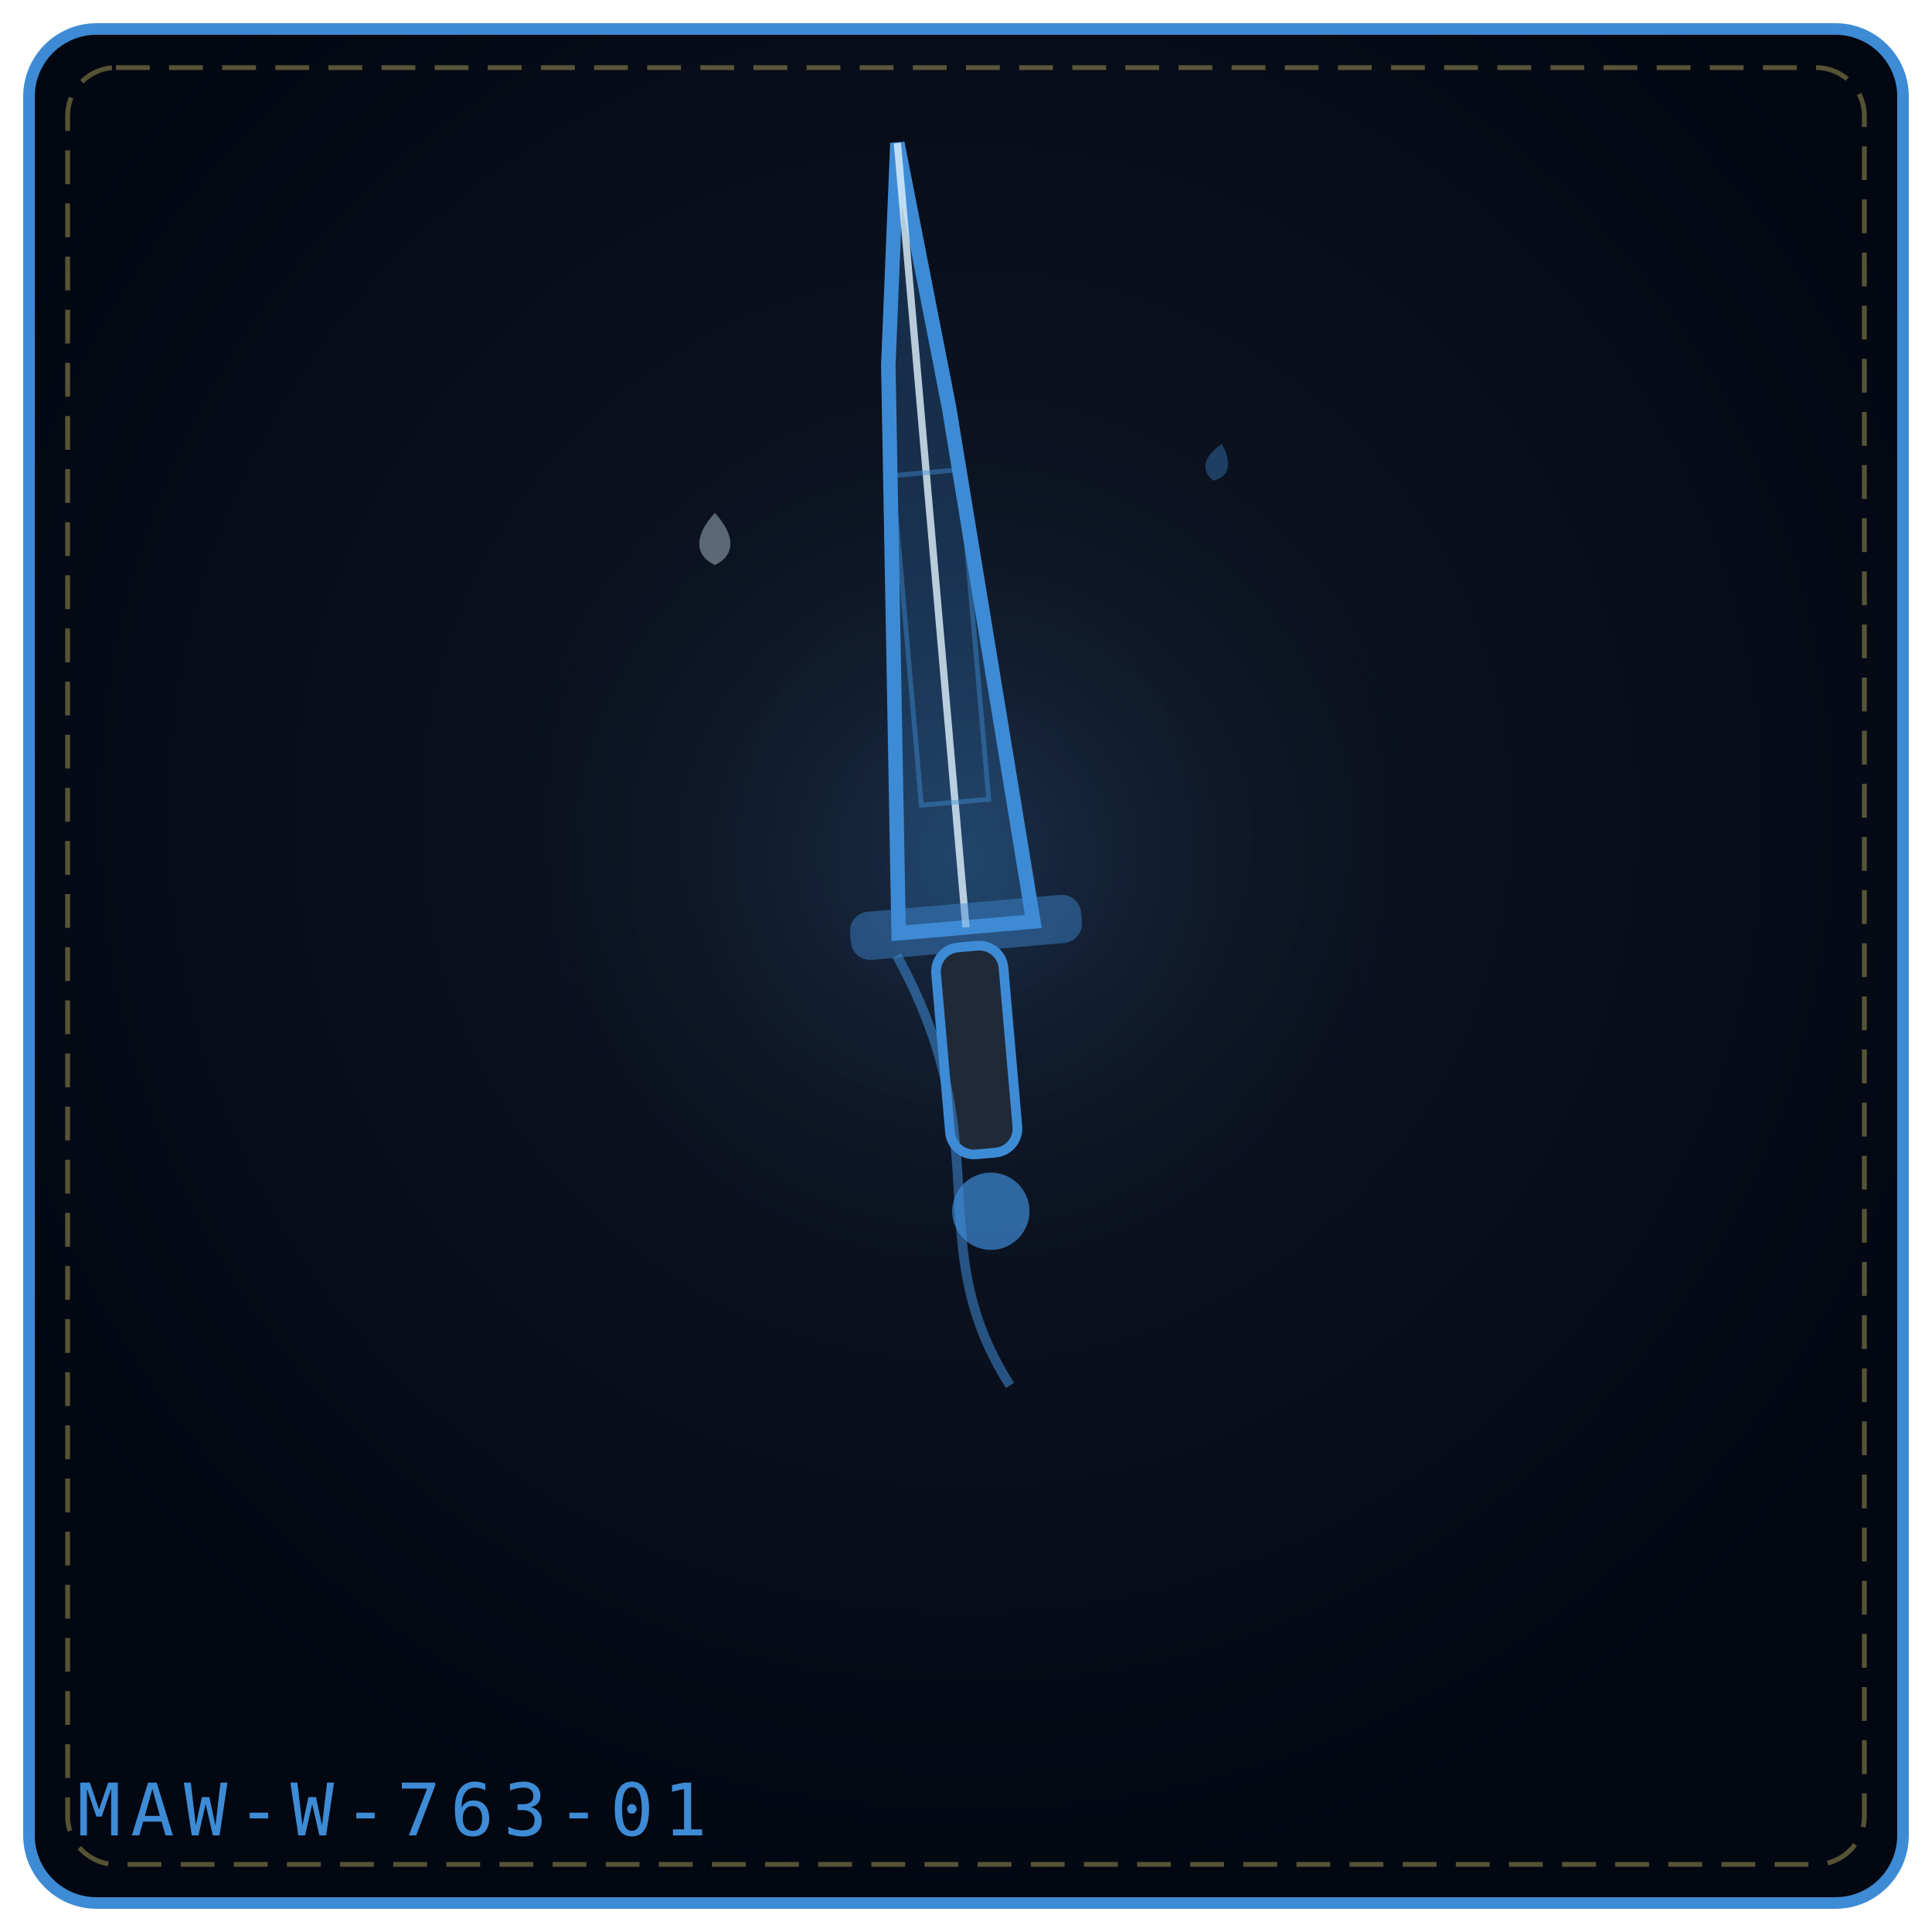
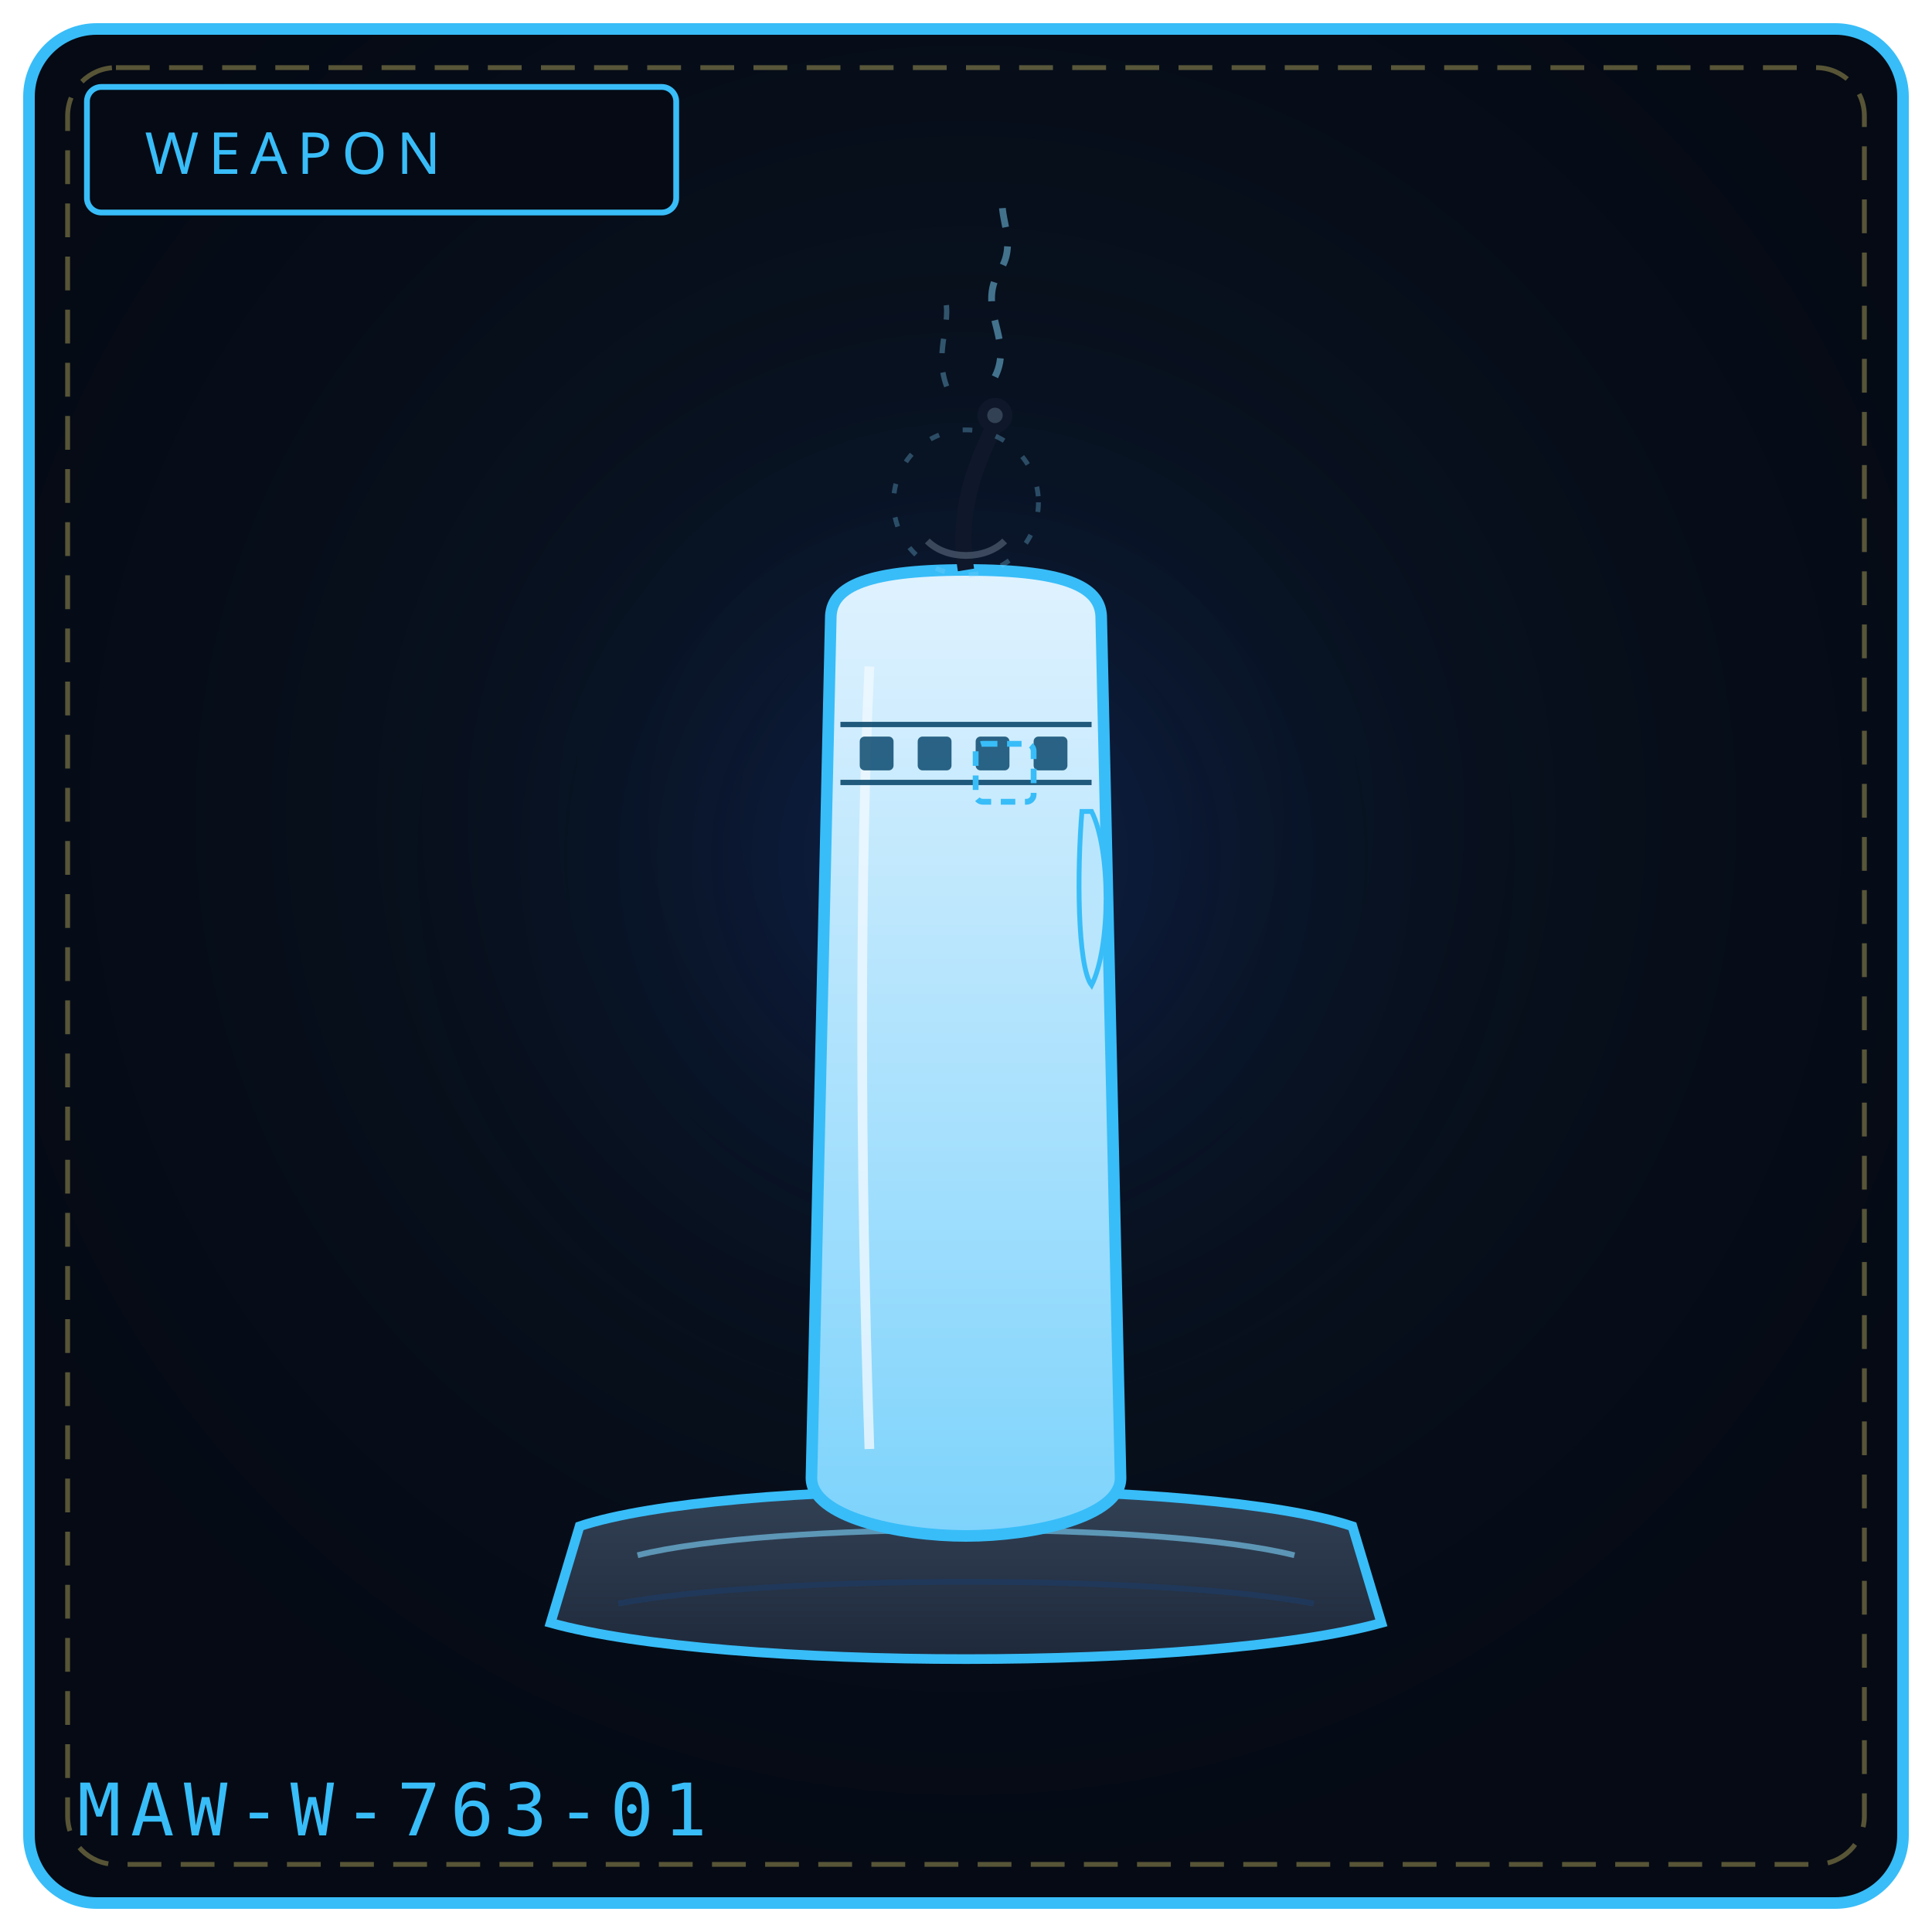
<svg xmlns="http://www.w3.org/2000/svg" viewBox="0 0 400 400" width="100%" height="100%" role="img" aria-label="THE ABSENT REQUIEM">
  <defs>
-     <radialGradient id="bg4beab3" cx="50%" cy="42%" r="58%">
-       <stop offset="0%" stop-color="#111827" />
-       <stop offset="100%" stop-color="#030712" />
+     <radialGradient id="bg763" cx="50%" cy="42%" r="58%">
+       <stop offset="0%" stop-color="#0a1626" />
+       <stop offset="100%" stop-color="#050a14" />
    </radialGradient>
-     <radialGradient id="gl4beab3" cx="50%" cy="46%" r="42%">
-       <stop offset="0%" stop-color="#3e8bd5" stop-opacity=".2" />
+     <radialGradient id="gl763" cx="50%" cy="46%" r="50%">
+       <stop offset="0%" stop-color="#1d4ed8" stop-opacity=".22" />
      <stop offset="100%" stop-color="#000" stop-opacity="0" />
    </radialGradient>
+     <linearGradient id="wax763" x1="0" y1="0" x2="0" y2="1">
+       <stop offset="0%" stop-color="#e0f2fe" />
+       <stop offset="100%" stop-color="#7dd3fc" />
+     </linearGradient>
+     <linearGradient id="stone763" x1="0" y1="0" x2="0" y2="1">
+       <stop offset="0%" stop-color="#334155" />
+       <stop offset="100%" stop-color="#1e293b" />
+     </linearGradient>
  </defs>
-   <rect x="6" y="6" width="388" height="388" rx="14" fill="url(#bg4beab3)" stroke="#3e8bd5" stroke-width="2.4" />
+   <rect x="6" y="6" width="388" height="388" rx="14" fill="url(#bg763)" stroke="#38bdf8" stroke-width="2.4" />
  <rect x="14" y="14" width="372" height="372" rx="10" fill="none" stroke="#f1df76" stroke-width="1" stroke-dasharray="7 4" opacity=".35" />
-   <circle cx="200" cy="188" r="128" fill="url(#gl4beab3)" />
-   <g transform="rotate(-5 200.0 192.0)">
-     <path d="M186.0 192.0 L194.12 74.64 L200.0 29.0 L205.88 84.42 L214.0 192.0 Z" fill="#3e8bd5" fill-opacity=".24" stroke="#3e8bd5" stroke-width="3" />
-     <path d="M200.0 192.0 L200.0 29.0" fill="none" stroke="#e0f2fe" stroke-width="1.5" opacity=".8" />
-     <rect x="193.0" y="97.5" width="14.0" height="68.5" fill="none" stroke="#3e8bd5" stroke-width="1" opacity=".45" />
-     <rect x="176.0" y="187.0" width="48.0" height="10" rx="4" fill="#3e8bd5" fill-opacity=".45" />
-     <rect x="193.0" y="196.0" width="14" height="43.0" rx="5" fill="#1f2937" stroke="#3e8bd5" stroke-width="2" />
-     <circle cx="200.0" cy="251.0" r="8.0" fill="#3e8bd5" fill-opacity=".7" />
+   <circle cx="200" cy="188" r="132" fill="url(#gl763)" />
+   <rect x="18" y="18" width="122" height="26" rx="3" fill="#050a14" stroke="#38bdf8" stroke-width="1.2" />
+   <text x="30" y="36" fill="#38bdf8" font-family="Impact, Arial Black, sans-serif" font-size="12" letter-spacing="2">WEAPON</text>
+   <path d="M120 316 C 150 306, 250 306, 280 316 L 286 336 C 250 346, 150 346, 114 336 Z" fill="url(#stone763)" stroke="#38bdf8" stroke-width="2" />
+   <path d="M132 322 C 160 315, 240 315, 268 322" fill="none" stroke="#7dd3fc" stroke-width="1.2" opacity=".6" />
+   <path d="M128 332 C 160 326, 240 326, 272 332" fill="none" stroke="#1e3a5f" stroke-width="1.2" opacity=".8" />
+   <path d="M172 128 C 172 122, 178 118, 200 118 C 222 118, 228 122, 228 128 L 232 306 C 232 314, 214 318, 200 318 C 186 318, 168 314, 168 306 Z" fill="url(#wax763)" stroke="#38bdf8" stroke-width="2.4" />
+   <path d="M180 138 C 178 180, 178 240, 180 300" fill="none" stroke="#f0f9ff" stroke-width="2" opacity=".8" />
+   <path d="M226 168 C 230 176, 230 196, 226 204 C 223 200, 223 180, 224 168 Z" fill="#bae6fd" stroke="#38bdf8" stroke-width="1" />
+   <g stroke="#0c4a6e" stroke-width="1.1" opacity=".9">
+     <path d="M174 150 L 226 150" />
+     <path d="M174 162 L 226 162" />
  </g>
-   <g transform="rotate(-16 236.0 250.0)">
-     <path d="M200.0 278.0 C190.0 244.0, 212.0 230.0, 202.0 186.0" fill="none" stroke="#3e8bd5" stroke-width="2" opacity=".55" />
+   <g fill="#0c4a6e" opacity=".85">
+     <rect x="178" y="152.5" width="7" height="7" rx="1" />
+     <rect x="190" y="152.5" width="7" height="7" rx="1" />
+     <rect x="202" y="152.5" width="7" height="7" rx="1" />
+     <rect x="214" y="152.5" width="7" height="7" rx="1" />
+     <rect x="178" y="152.5" width="7" height="7" rx="1" fill="none" />
  </g>
-   <g transform="rotate(0 148.0 112.0)" opacity=".9">
-     <path d="M148.0 106.2 C152.3 110.9, 152.3 114.9, 148.0 117.0 C143.7 114.9, 143.7 110.9, 148.0 106.2 Z" fill="#e0f2fe" opacity=".42" />
-   </g>
-   <g transform="rotate(13 252.0 96.0)" opacity=".9">
-     <path d="M252.0 91.8 C255.1 95.2, 255.1 98.1, 252.0 99.6 C248.9 98.1, 248.9 95.2, 252.0 91.8 Z" fill="#3e8bd5" opacity=".42" />
-   </g>
-   <text x="16" y="380" font-family="monospace" font-size="15" letter-spacing="2" fill="#3e8bd5">MAW-W-763-01</text>
+   <rect x="202" y="154" width="12" height="12" rx="1.5" fill="none" stroke="#38bdf8" stroke-width="1.2" stroke-dasharray="3 2" />
+   <path d="M200 118 C 198 106, 202 96, 206 88" fill="none" stroke="#0f172a" stroke-width="3.4" />
+   <circle cx="206" cy="86" r="3.6" fill="#0f172a" />
+   <circle cx="206" cy="86" r="1.6" fill="#334155" />
+   <path d="M206 78 C 210 70, 202 64, 207 56 C 211 50, 206 44, 208 40" fill="none" stroke="#7dd3fc" stroke-width="1.4" opacity=".5" stroke-dasharray="4 4" />
+   <path d="M196 80 C 193 72, 198 66, 195 60" fill="none" stroke="#7dd3fc" stroke-width="1.1" opacity=".35" stroke-dasharray="3 4" />
+   <circle cx="200" cy="104" r="15" fill="none" stroke="#7dd3fc" stroke-width="1" opacity=".3" stroke-dasharray="2 5" />
+   <path d="M192 112 C 196 116, 204 116, 208 112" fill="none" stroke="#475569" stroke-width="1.4" opacity=".8" />
+   <text x="16" y="380" font-family="monospace" font-size="15" letter-spacing="2" fill="#38bdf8">MAW-W-763-01</text>
</svg>
